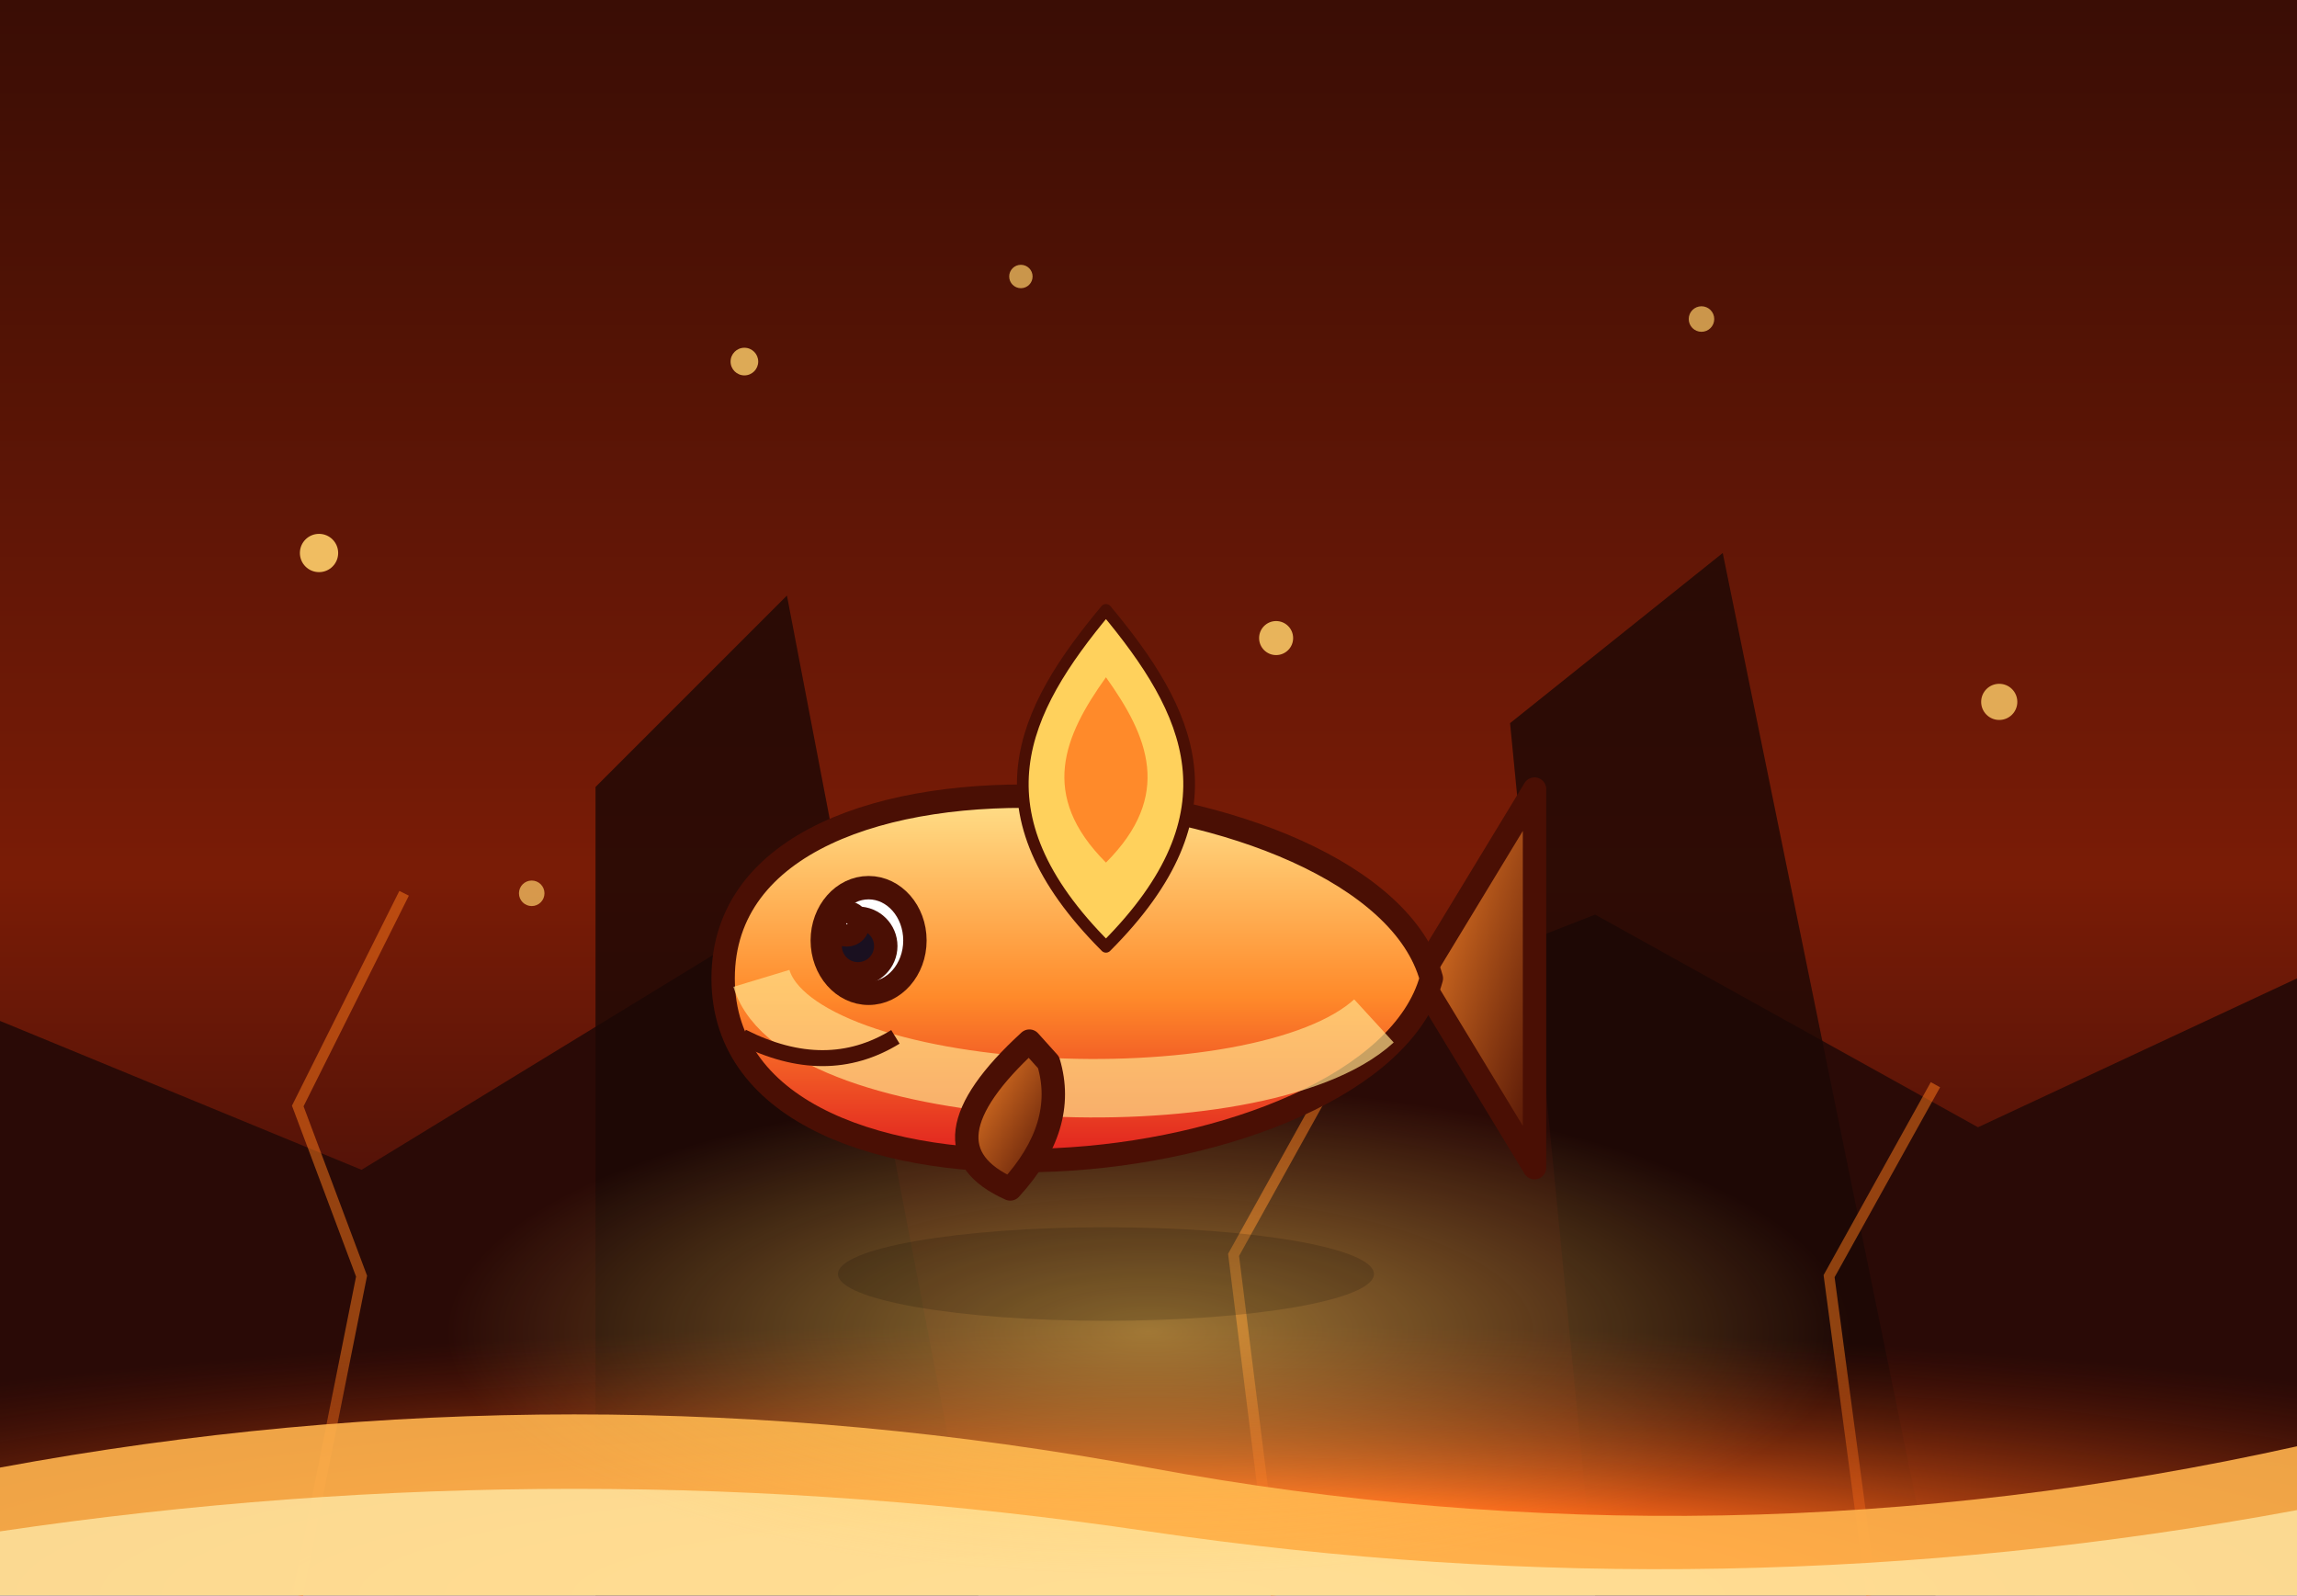
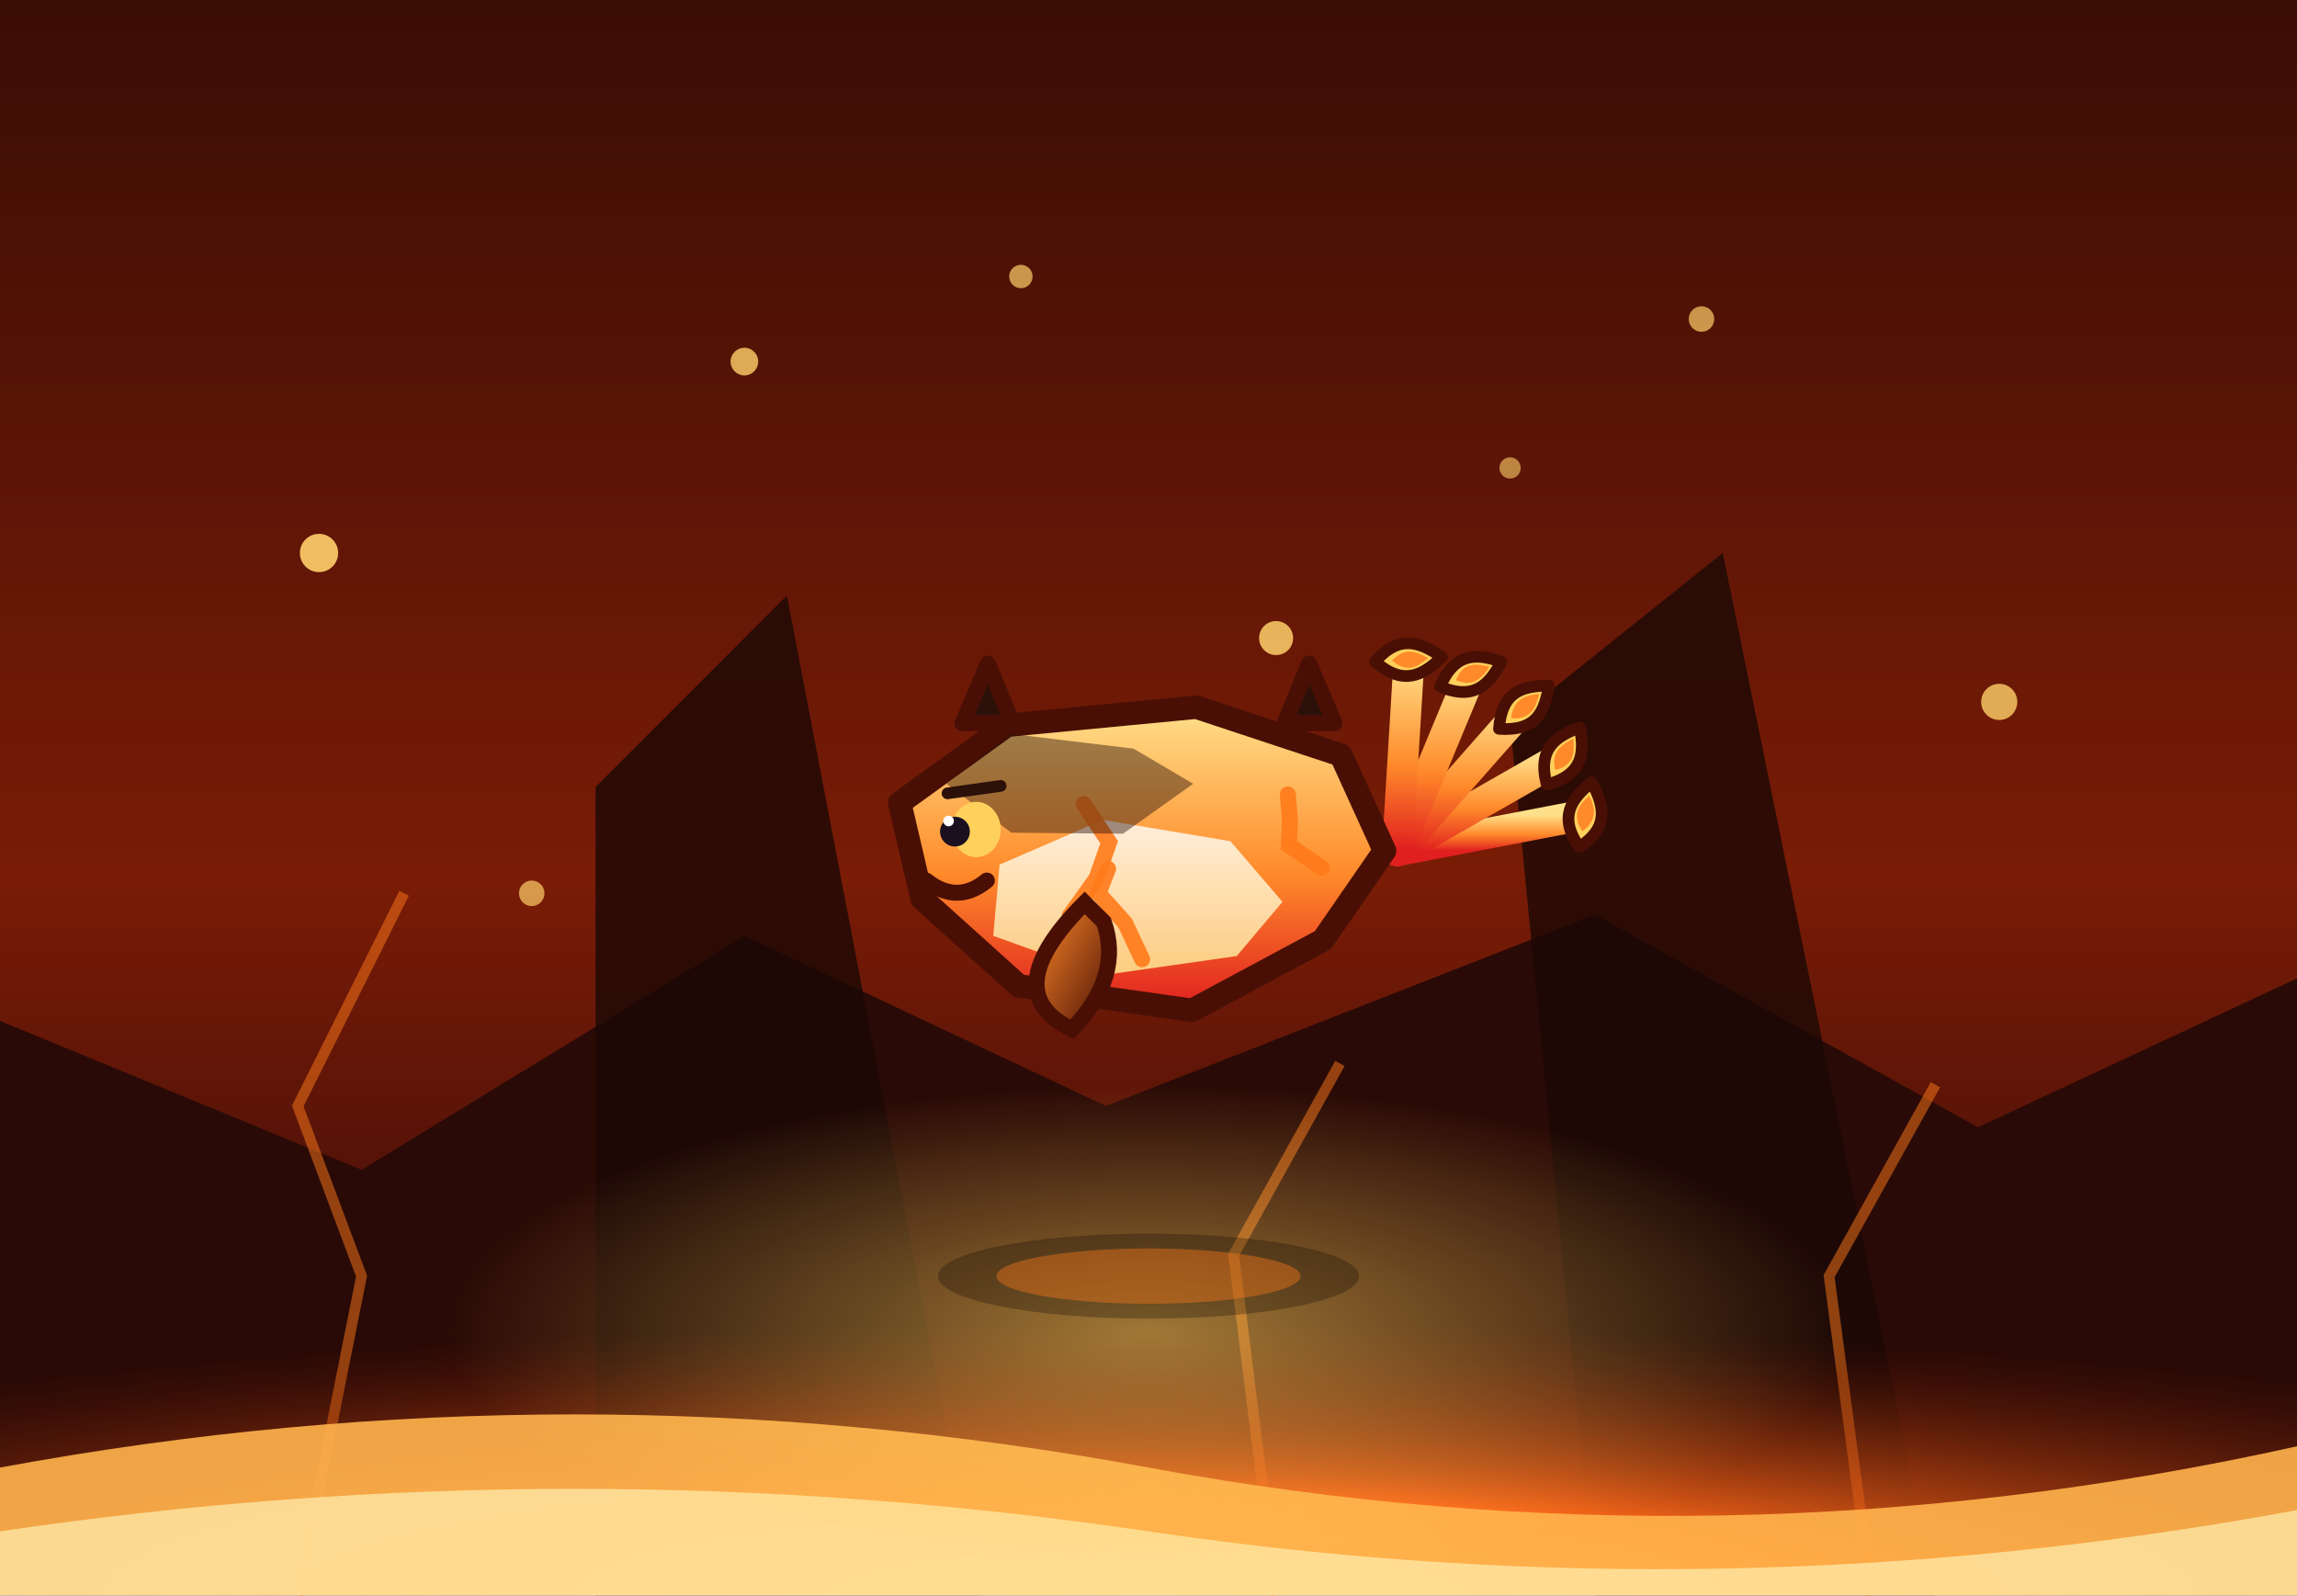
<svg xmlns="http://www.w3.org/2000/svg" viewBox="0 0 216 150">
  <defs>
    <linearGradient id="bodyS1_037" x1="0" y1="0" x2="0" y2="1">
      <stop offset="0%" stop-color="#ffe08a" />
      <stop offset="55%" stop-color="#ff8a2a" />
      <stop offset="100%" stop-color="#e01f1f" />
    </linearGradient>
    <linearGradient id="body2S1_037" x1="0" y1="0" x2="1" y2="1">
      <stop offset="0%" stop-color="#ff8a2a" />
      <stop offset="100%" stop-color="#4a0f04" />
    </linearGradient>
    <linearGradient id="bellyS1_037" x1="0" y1="0" x2="0" y2="1">
      <stop offset="0%" stop-color="#ffffff" stop-opacity=".92" />
      <stop offset="100%" stop-color="#ffe08a" />
    </linearGradient>
+     <linearGradient id="voidS1_037" x1="0" y1="0" x2="0.3" y2="1">
+       <stop offset="0%" stop-color="#4c2a86" />
+       <stop offset="55%" stop-color="#2a1352" />
+       <stop offset="100%" stop-color="#100628" />
+     </linearGradient>
+     <linearGradient id="metalS1_037" x1="0" y1="0" x2="0" y2="1">
+       <stop offset="0%" stop-color="#c9d2e6" />
+       <stop offset="45%" stop-color="#7d879f" />
+       <stop offset="100%" stop-color="#333a4d" />
+     </linearGradient>
+     <linearGradient id="woodS1_037" x1="0" y1="0" x2="1" y2="1">
+       <stop offset="0%" stop-color="#9a6d3a" />
+       <stop offset="100%" stop-color="#4a3016" />
+     </linearGradient>
    <radialGradient id="stageS1_037" cx="50%" cy="62%" r="55%">
      <stop offset="0%" stop-color="#ffd15c" stop-opacity=".55" />
      <stop offset="70%" stop-color="#ffd15c" stop-opacity="0" />
    </radialGradient>
    <radialGradient id="orbS1_037" cx="42%" cy="38%" r="65%">
      <stop offset="0%" stop-color="#ffffff" stop-opacity=".95" />
      <stop offset="45%" stop-color="#ffe08a" />
      <stop offset="100%" stop-color="#e01f1f" />
    </radialGradient>
+     <radialGradient id="haloS1_037" cx="50%" cy="50%" r="50%">
+       <stop offset="60%" stop-color="#ffd15c" stop-opacity="0" />
+       <stop offset="100%" stop-color="#ffd15c" stop-opacity=".5" />
+     </radialGradient>
+     <linearGradient id="rimS1_037" x1="0" y1="0" x2="1" y2="1">
+       <stop offset="0%" stop-color="#ff9bf5" />
+       <stop offset="100%" stop-color="#ffd15c" stop-opacity=".2" />
+     </linearGradient>
  </defs>
  <defs>
    <linearGradient id="skyS1_037" x1="0" y1="0" x2="0" y2="1">
      <stop offset="0%" stop-color="#3a0d05" />
      <stop offset="55%" stop-color="#7a1c06" />
      <stop offset="100%" stop-color="#20060a" />
    </linearGradient>
    <radialGradient id="lavaS1_037" cx="50%" cy="100%" r="80%">
      <stop offset="0%" stop-color="#ffd15c" />
      <stop offset="35%" stop-color="#ff6a1a" />
      <stop offset="100%" stop-color="#7a1c06" stop-opacity="0" />
    </radialGradient>
  </defs>
  <rect x="0" y="0" width="216" height="150" fill="url(#skyS1_037)" />
  <path d="M0,150 L0,96 L34,110 L70,88 L104,104 L150,86 L186,106 L216,92 L216,150 Z" fill="#2a0a06" />
  <path d="M56,150 L56,74 L74,56 L92,150 Z M150,150 L142,68 L162,52 L182,150 Z" fill="#1c0705" opacity=".8" />
  <g stroke="#ff7a1a" stroke-width="1" opacity=".5" fill="none">
    <path d="M28,150 L34,120 L28,104 L38,84" />
    <path d="M120,150 L116,118 L126,100" />
    <path d="M176,150 L172,120 L182,102" />
  </g>
  <rect x="0" y="118" width="216" height="32" fill="url(#lavaS1_037)" />
  <path d="M0,150 L0,138 Q54,128 108,138 T216,136 L216,150 Z" fill="#ffb24d" opacity=".9" />
  <path d="M0,150 L0,144 Q54,136 108,144 T216,142 L216,150 Z" fill="#fff0b0" opacity=".7" />
  <circle cx="30" cy="52" r="1.8" fill="#ffcf6a" opacity="0.9" />
  <circle cx="70" cy="34" r="1.3" fill="#ffcf6a" opacity="0.8" />
  <circle cx="120" cy="60" r="1.6" fill="#ffcf6a" opacity="0.85" />
  <circle cx="160" cy="30" r="1.2" fill="#ffcf6a" opacity="0.7" />
  <circle cx="188" cy="66" r="1.7" fill="#ffcf6a" opacity="0.8" />
  <circle cx="50" cy="84" r="1.2" fill="#ffcf6a" opacity="0.7" />
  <circle cx="96" cy="26" r="1.1" fill="#ffcf6a" opacity="0.7" />
+   <circle cx="142" cy="44" r="1.0" fill="#ffcf6a" opacity="0.6" />
  <ellipse cx="108" cy="118" rx="86" ry="30" fill="url(#stageS1_037)" />
-   <ellipse cx="104" cy="119.8" rx="25.2" ry="4.4" fill="#000" opacity=".16" />
-   <g stroke="#4a0f04" stroke-width="2.2" stroke-linejoin="round">
-     <path d="M133.5,92.0 l10.8,-17.8 l0,35.6 Z" fill="url(#body2S1_037)" />
-     <path d="M68.0,92.0 C68.0,66.3 129.2,72.2 134.6,92.0 C129.2,111.8 68.0,117.7 68.0,92.0 Z" fill="url(#bodyS1_037)" />
-     <path d="M71.6,92.0 C75.2,103.9 118.4,105.9 129.2,96.0" fill="none" stroke="#ffe08a" stroke-width="5.5" opacity=".7" />
-     <g transform="rotate(0 104 73.19)" stroke="#4a0f04" stroke-width="1.1" stroke-linejoin="round">
-       <path d="M104,89.03 C91.328,76.358 96.08,66.854 104,57.35 C111.92,66.854 116.672,76.358 104,89.03 Z" fill="#ffd15c" />
-       <path d="M104,81.11 C97.664,74.774 100.04,69.23 104,63.686 C107.96,69.23 110.336,74.774 104,81.11 Z" fill="#ff8a2a" stroke="none" />
-     </g>
-     <path d="M96.8,97.9 q-10.8,9.9 -1.8,13.9 q5.4,-5.9 3.6,-11.9 Z" fill="url(#body2S1_037)" />
-     <ellipse cx="81.68" cy="88.436" rx="4.356" ry="4.966" fill="#ffffff" />
-     <circle cx="80.68" cy="88.959" r="2.614" fill="#1a1020" />
-     <circle cx="79.635" cy="86.868" r="1.045" fill="#fff" />
-     <path d="M69.8,97.5 q7.9,4.0 14.4,0" fill="none" stroke="#4a0f04" stroke-width="1.5" />
+   <ellipse cx="108.0" cy="120.0" rx="19.8" ry="4.0" fill="#000" opacity=".26" />
+   <ellipse cx="108.0" cy="120.0" rx="14.3" ry="2.6" fill="#ff7a1a" opacity=".4" />
+   <path d="M131.4,80.0 L149.1,76.6" stroke="url(#bodyS1_037)" stroke-width="2.9" stroke-linecap="round" />
+   <g transform="rotate(11 149.1 76.6)" stroke="#4a0f04" stroke-width="1.1" stroke-linejoin="round">
+     <path d="M149.1,79.7 C146.6,77.3 147.5,75.4 149.1,73.5 C150.6,75.4 151.6,77.3 149.1,79.7 Z" fill="#ffd15c" />
+     <path d="M149.1,78.2 C147.8,76.9 148.3,75.8 149.1,74.8 C149.9,75.8 150.3,76.9 149.1,78.2 Z" fill="#ff8a2a" stroke="none" />
  </g>
+   <path d="M131.4,80.0 L147.0,71.1" stroke="url(#bodyS1_037)" stroke-width="2.9" stroke-linecap="round" />
+   <g transform="rotate(30 147.0 71.1)" stroke="#4a0f04" stroke-width="1.1" stroke-linejoin="round">
+     <path d="M147.0,74.2 C144.5,71.7 145.5,69.8 147.0,68.0 C148.6,69.8 149.5,71.7 147.0,74.2 Z" fill="#ffd15c" />
+     <path d="M147.0,72.6 C145.8,71.4 146.3,70.3 147.0,69.2 C147.8,70.3 148.3,71.4 147.0,72.6 Z" fill="#ff8a2a" stroke="none" />
+   </g>
+   <path d="M131.4,80.0 L143.3,66.5" stroke="url(#bodyS1_037)" stroke-width="2.9" stroke-linecap="round" />
+   <g transform="rotate(49 143.3 66.5)" stroke="#4a0f04" stroke-width="1.1" stroke-linejoin="round">
+     <path d="M143.3,69.6 C140.8,67.1 141.7,65.3 143.3,63.4 C144.9,65.3 145.8,67.1 143.3,69.6 Z" fill="#ffd15c" />
+     <path d="M143.3,68.1 C142.1,66.8 142.5,65.7 143.3,64.6 C144.1,65.7 144.6,66.8 143.3,68.1 Z" fill="#ff8a2a" stroke="none" />
+   </g>
+   <path d="M131.4,80.0 L138.3,63.4" stroke="url(#bodyS1_037)" stroke-width="2.9" stroke-linecap="round" />
+   <g transform="rotate(68 138.3 63.4)" stroke="#4a0f04" stroke-width="1.1" stroke-linejoin="round">
+     <path d="M138.3,66.5 C135.8,64.0 136.7,62.1 138.3,60.3 C139.8,62.1 140.8,64.0 138.3,66.5 Z" fill="#ffd15c" />
+     <path d="M138.3,64.9 C137.0,63.7 137.5,62.6 138.3,61.5 C139.1,62.6 139.5,63.7 138.3,64.9 Z" fill="#ff8a2a" stroke="none" />
+   </g>
+   <path d="M131.4,80.0 L132.5,62.0" stroke="url(#bodyS1_037)" stroke-width="2.9" stroke-linecap="round" />
+   <g transform="rotate(86 132.5 62.0)" stroke="#4a0f04" stroke-width="1.1" stroke-linejoin="round">
+     <path d="M132.5,65.2 C130.0,62.7 131.0,60.8 132.5,58.9 C134.1,60.8 135.0,62.7 132.5,65.2 Z" fill="#ffd15c" />
+     <path d="M132.5,63.6 C131.3,62.3 131.8,61.3 132.5,60.2 C133.3,61.3 133.8,62.3 132.5,63.6 Z" fill="#ff8a2a" stroke="none" />
+   </g>
+   <path d="M130.2,80.0 L124.4,88.4 L112.1,95.0 L95.8,92.7 L86.7,84.5 L84.6,75.5 L94.7,68.2 L112.5,66.5 L126.1,71.0 Z" fill="url(#bodyS1_037)" stroke="#4a0f04" stroke-width="2.2" stroke-linejoin="round" />
+   <path d="M120.6,84.8 L116.3,89.9 L103.7,91.7 L93.4,88.0 L94.0,81.3 L103.7,77.1 L115.7,79.1 Z" fill="url(#bellyS1_037)" opacity=".88" />
+   <path d="M104.2,81.7 L103.3,84.0 L105.8,86.8 L107.4,90.2" fill="none" stroke="#ff7a1a" stroke-width="1.5" stroke-linecap="round" opacity=".9" />
+   <path d="M121.1,74.7 L121.3,77.2 L121.2,79.5 L124.3,81.6" fill="none" stroke="#ff7a1a" stroke-width="1.5" stroke-linecap="round" opacity=".9" />
+   <path d="M101.9,75.6 L104.3,79.2 L103.1,82.6 L100.6,86.1" fill="none" stroke="#ff7a1a" stroke-width="1.5" stroke-linecap="round" opacity=".9" />
+   <path d="M112.2,73.7 L105.6,78.4 L95.1,78.3 L89.0,73.7 L95.0,69.0 L106.6,70.4 Z" fill="#2b1109" opacity=".45" />
+   <path d="M90.5,68.0 L92.9,62.4 L95.2,68.0 Z" fill="#2b1109" stroke="#4a0f04" stroke-width="1.5" stroke-linejoin="round" />
+   <path d="M120.8,68.0 L123.1,62.4 L125.5,68.0 Z" fill="#2b1109" stroke="#4a0f04" stroke-width="1.5" stroke-linejoin="round" />
+   <path d="M102.0,84.9 q-8.4,8.4 -1.2,11.9 q4.8,-5.0 3.0,-10.1 Z" fill="url(#body2S1_037)" stroke="#4a0f04" stroke-width="1.5" />
+   <ellipse cx="91.8" cy="78.0" rx="2.3" ry="2.6" fill="#ffd15c" />
+   <circle cx="89.8" cy="78.2" r="1.4" fill="#1a1020" />
+   <circle cx="89.2" cy="77.2" r="0.5" fill="#fff" />
+   <path d="M89.1,74.6 l5.0,-0.7" stroke="#2b1109" stroke-width="1.1" stroke-linecap="round" />
+   <path d="M87.1,82.8 q2.9,2.3 5.7,0" fill="none" stroke="#4a0f04" stroke-width="1.5" stroke-linecap="round" />
</svg>
